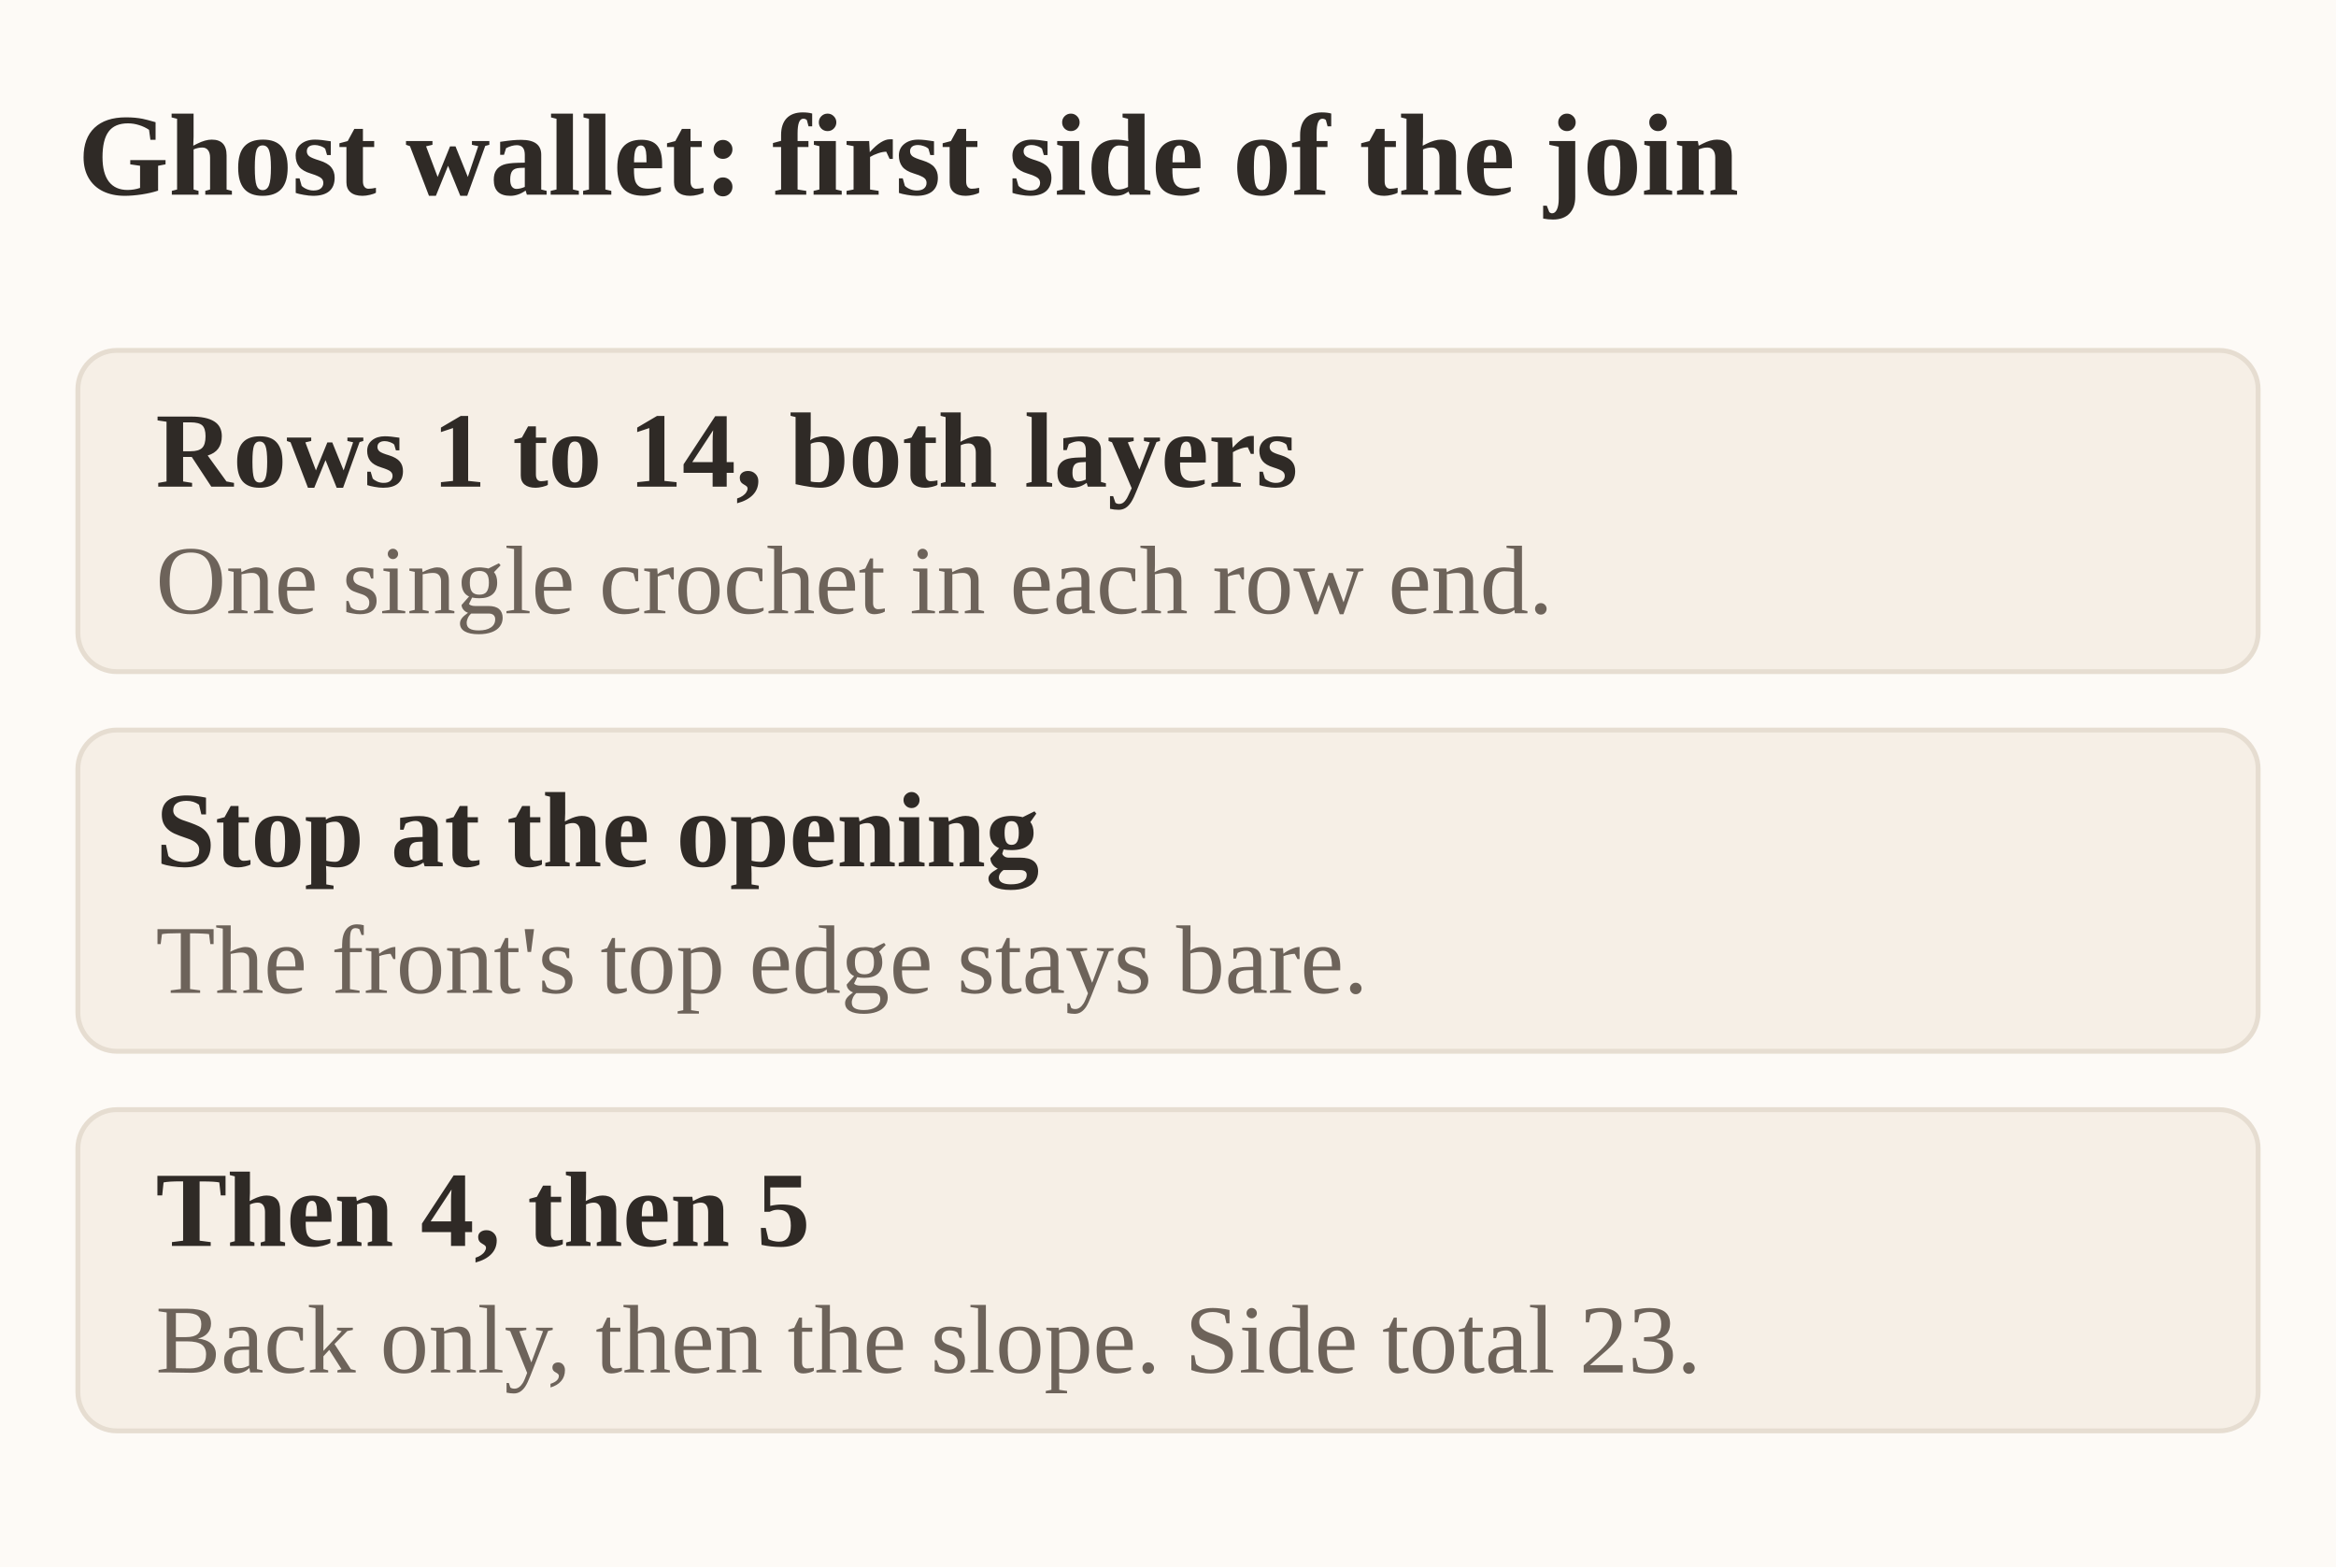
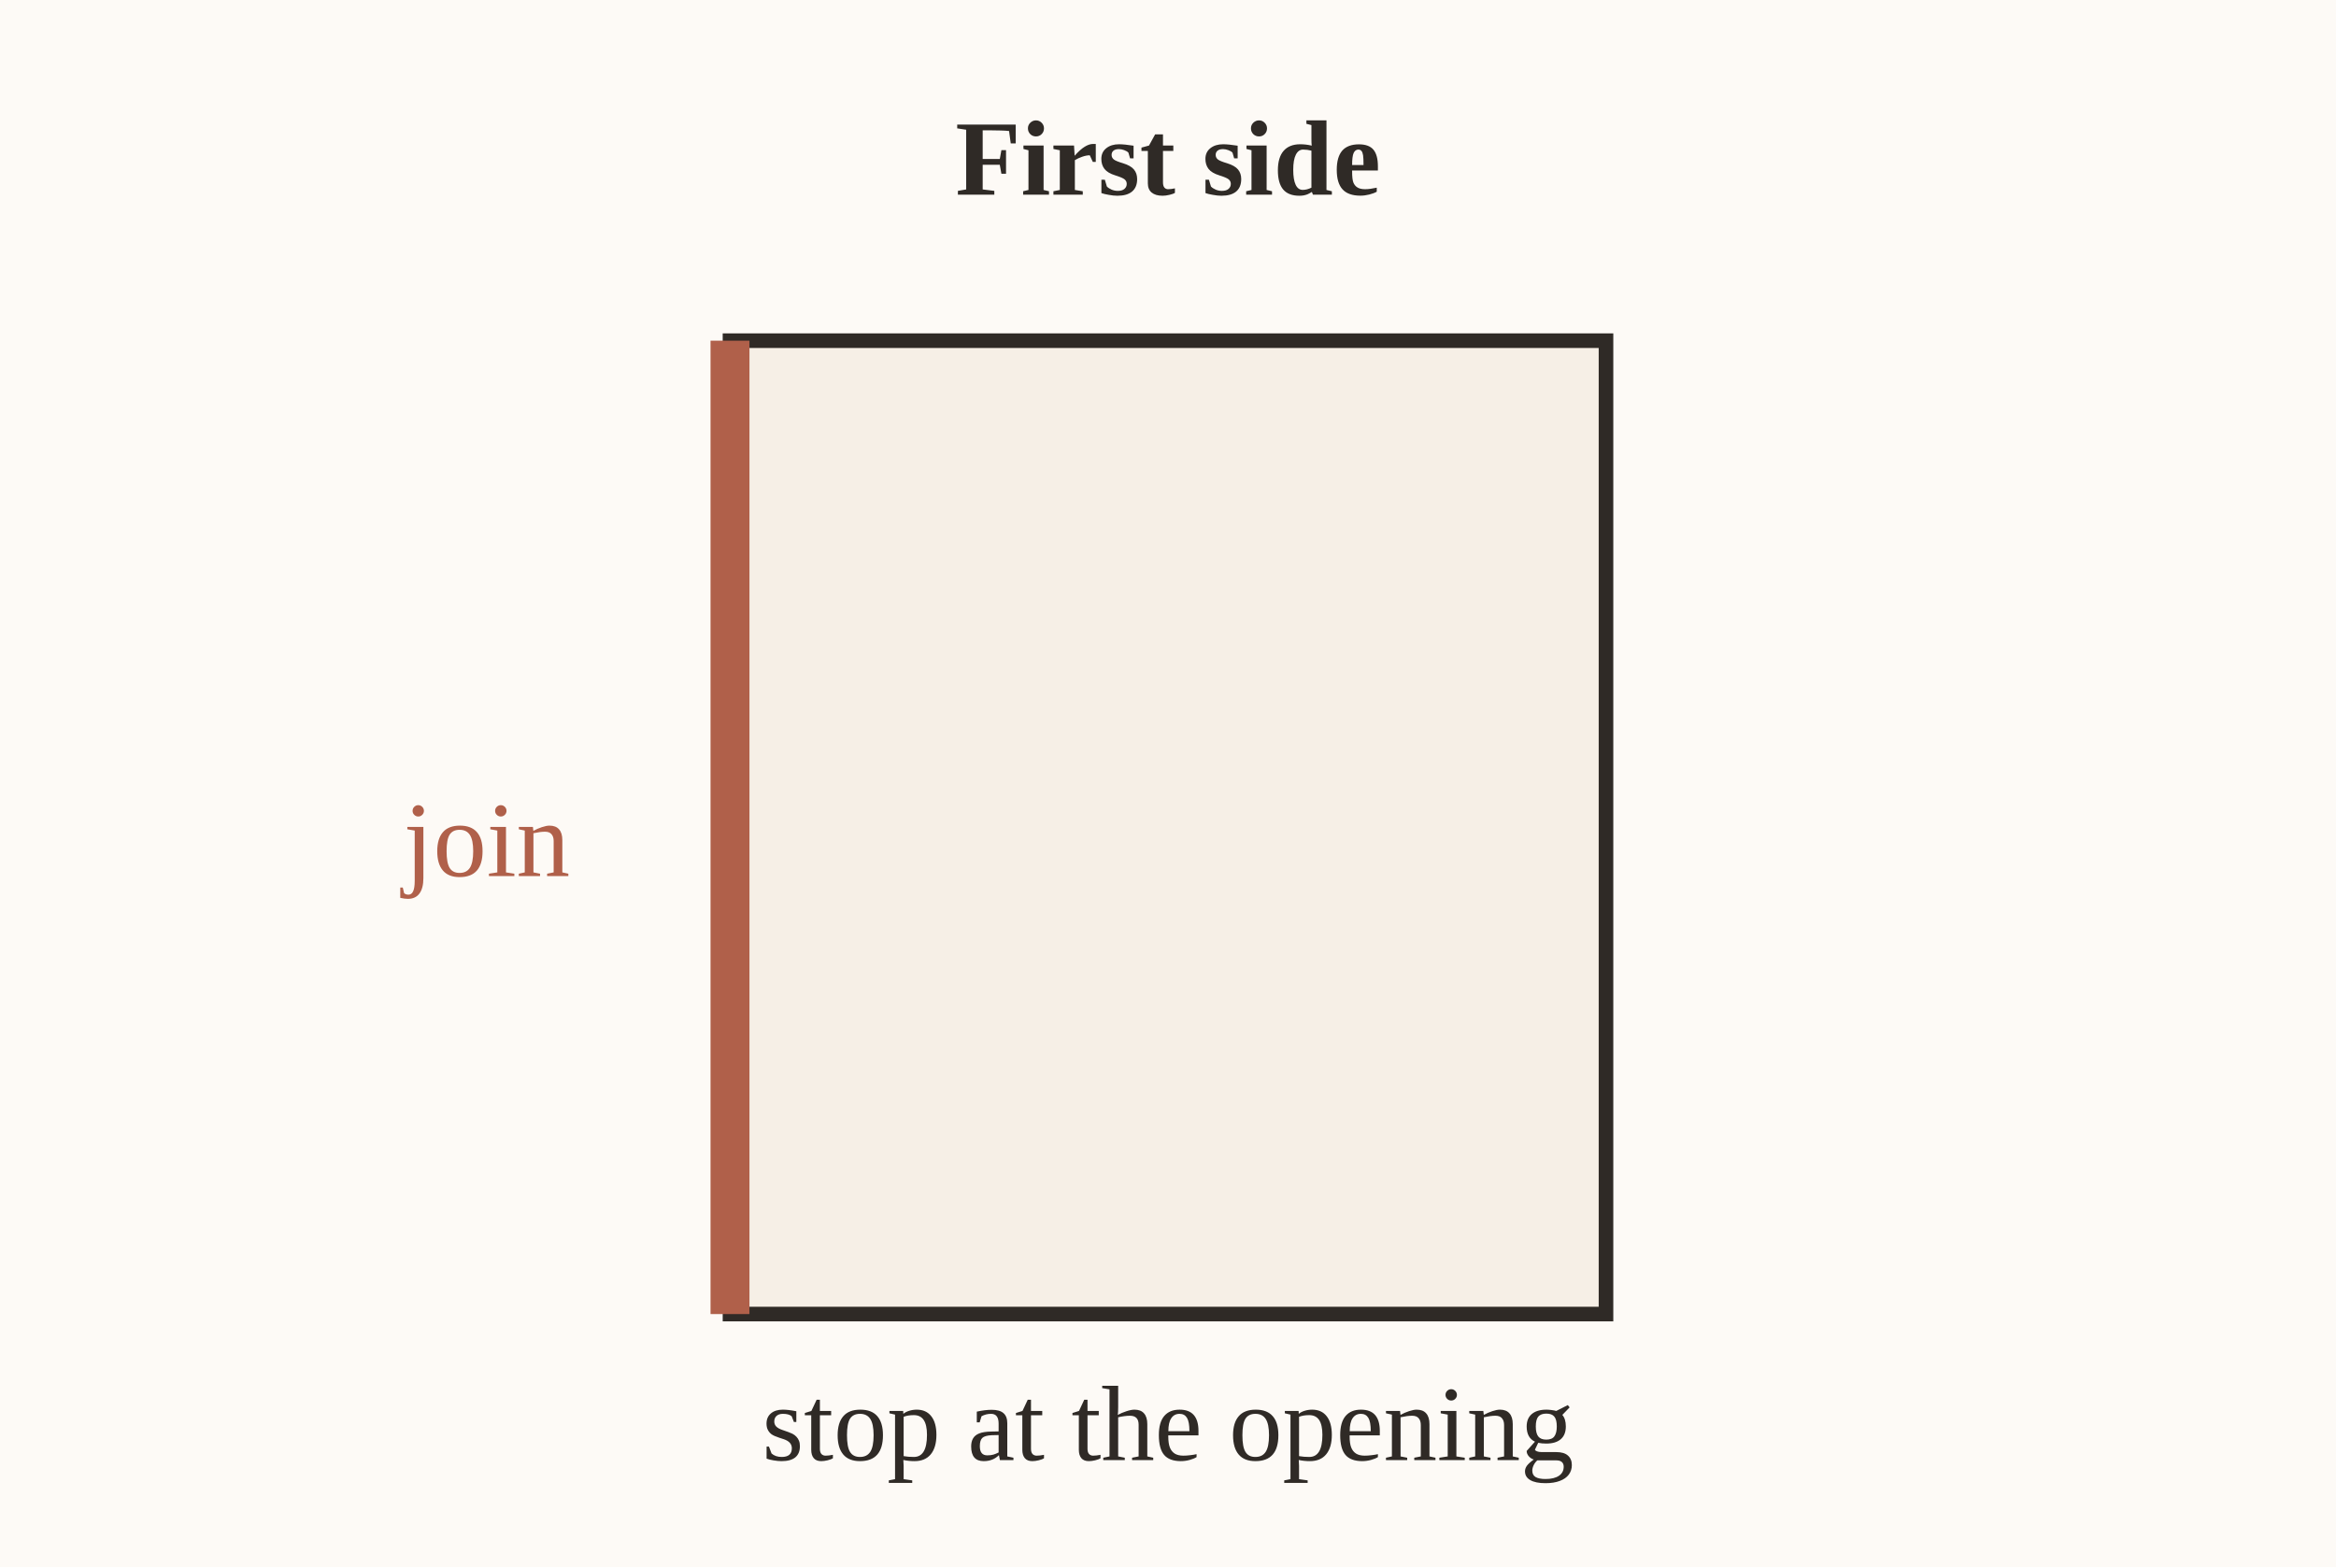
<svg xmlns="http://www.w3.org/2000/svg" viewBox="0 0 480 322" role="img">
  <rect width="480" height="322" fill="#fdfaf6" />
  <style>text{font-family:Georgia,"Times New Roman",serif}</style>
-   <text x="16" y="40" font-size="24" fill="#2f2a26" text-anchor="start" font-weight="bold">Ghost wallet: first side of the join</text>
-   <rect x="16" y="72" width="448" height="66" rx="8" fill="#f6efe6" stroke="#e6ddd1" />
-   <text x="32" y="100" font-size="22" fill="#2f2a26" text-anchor="start" font-weight="bold">Rows 1 to 14, both layers</text>
-   <text x="32" y="126" font-size="20" fill="#6d635a" text-anchor="start">One single crochet in each row end.</text>
-   <rect x="16" y="150" width="448" height="66" rx="8" fill="#f6efe6" stroke="#e6ddd1" />
-   <text x="32" y="178" font-size="22" fill="#2f2a26" text-anchor="start" font-weight="bold">Stop at the opening</text>
-   <text x="32" y="204" font-size="20" fill="#6d635a" text-anchor="start">The front's top edge stays bare.</text>
-   <rect x="16" y="228" width="448" height="66" rx="8" fill="#f6efe6" stroke="#e6ddd1" />
-   <text x="32" y="256" font-size="22" fill="#2f2a26" text-anchor="start" font-weight="bold">Then 4, then 5</text>
-   <text x="32" y="282" font-size="20" fill="#6d635a" text-anchor="start">Back only, then the slope. Side total 23.</text>
+   <text x="240" y="40" font-size="22" fill="#2f2a26" text-anchor="middle" font-weight="bold">First side</text>
+   <rect x="150" y="70" width="180" height="200" fill="#f6efe6" stroke="#2f2a26" stroke-width="3" />
+   <line x1="150" y1="70" x2="150" y2="270" stroke="#b0604a" stroke-width="8" />
+   <text x="100" y="180" font-size="22" fill="#b0604a" text-anchor="middle">join</text>
+   <text x="240" y="300" font-size="22" fill="#2f2a26" text-anchor="middle">stop at the opening</text>
</svg>
